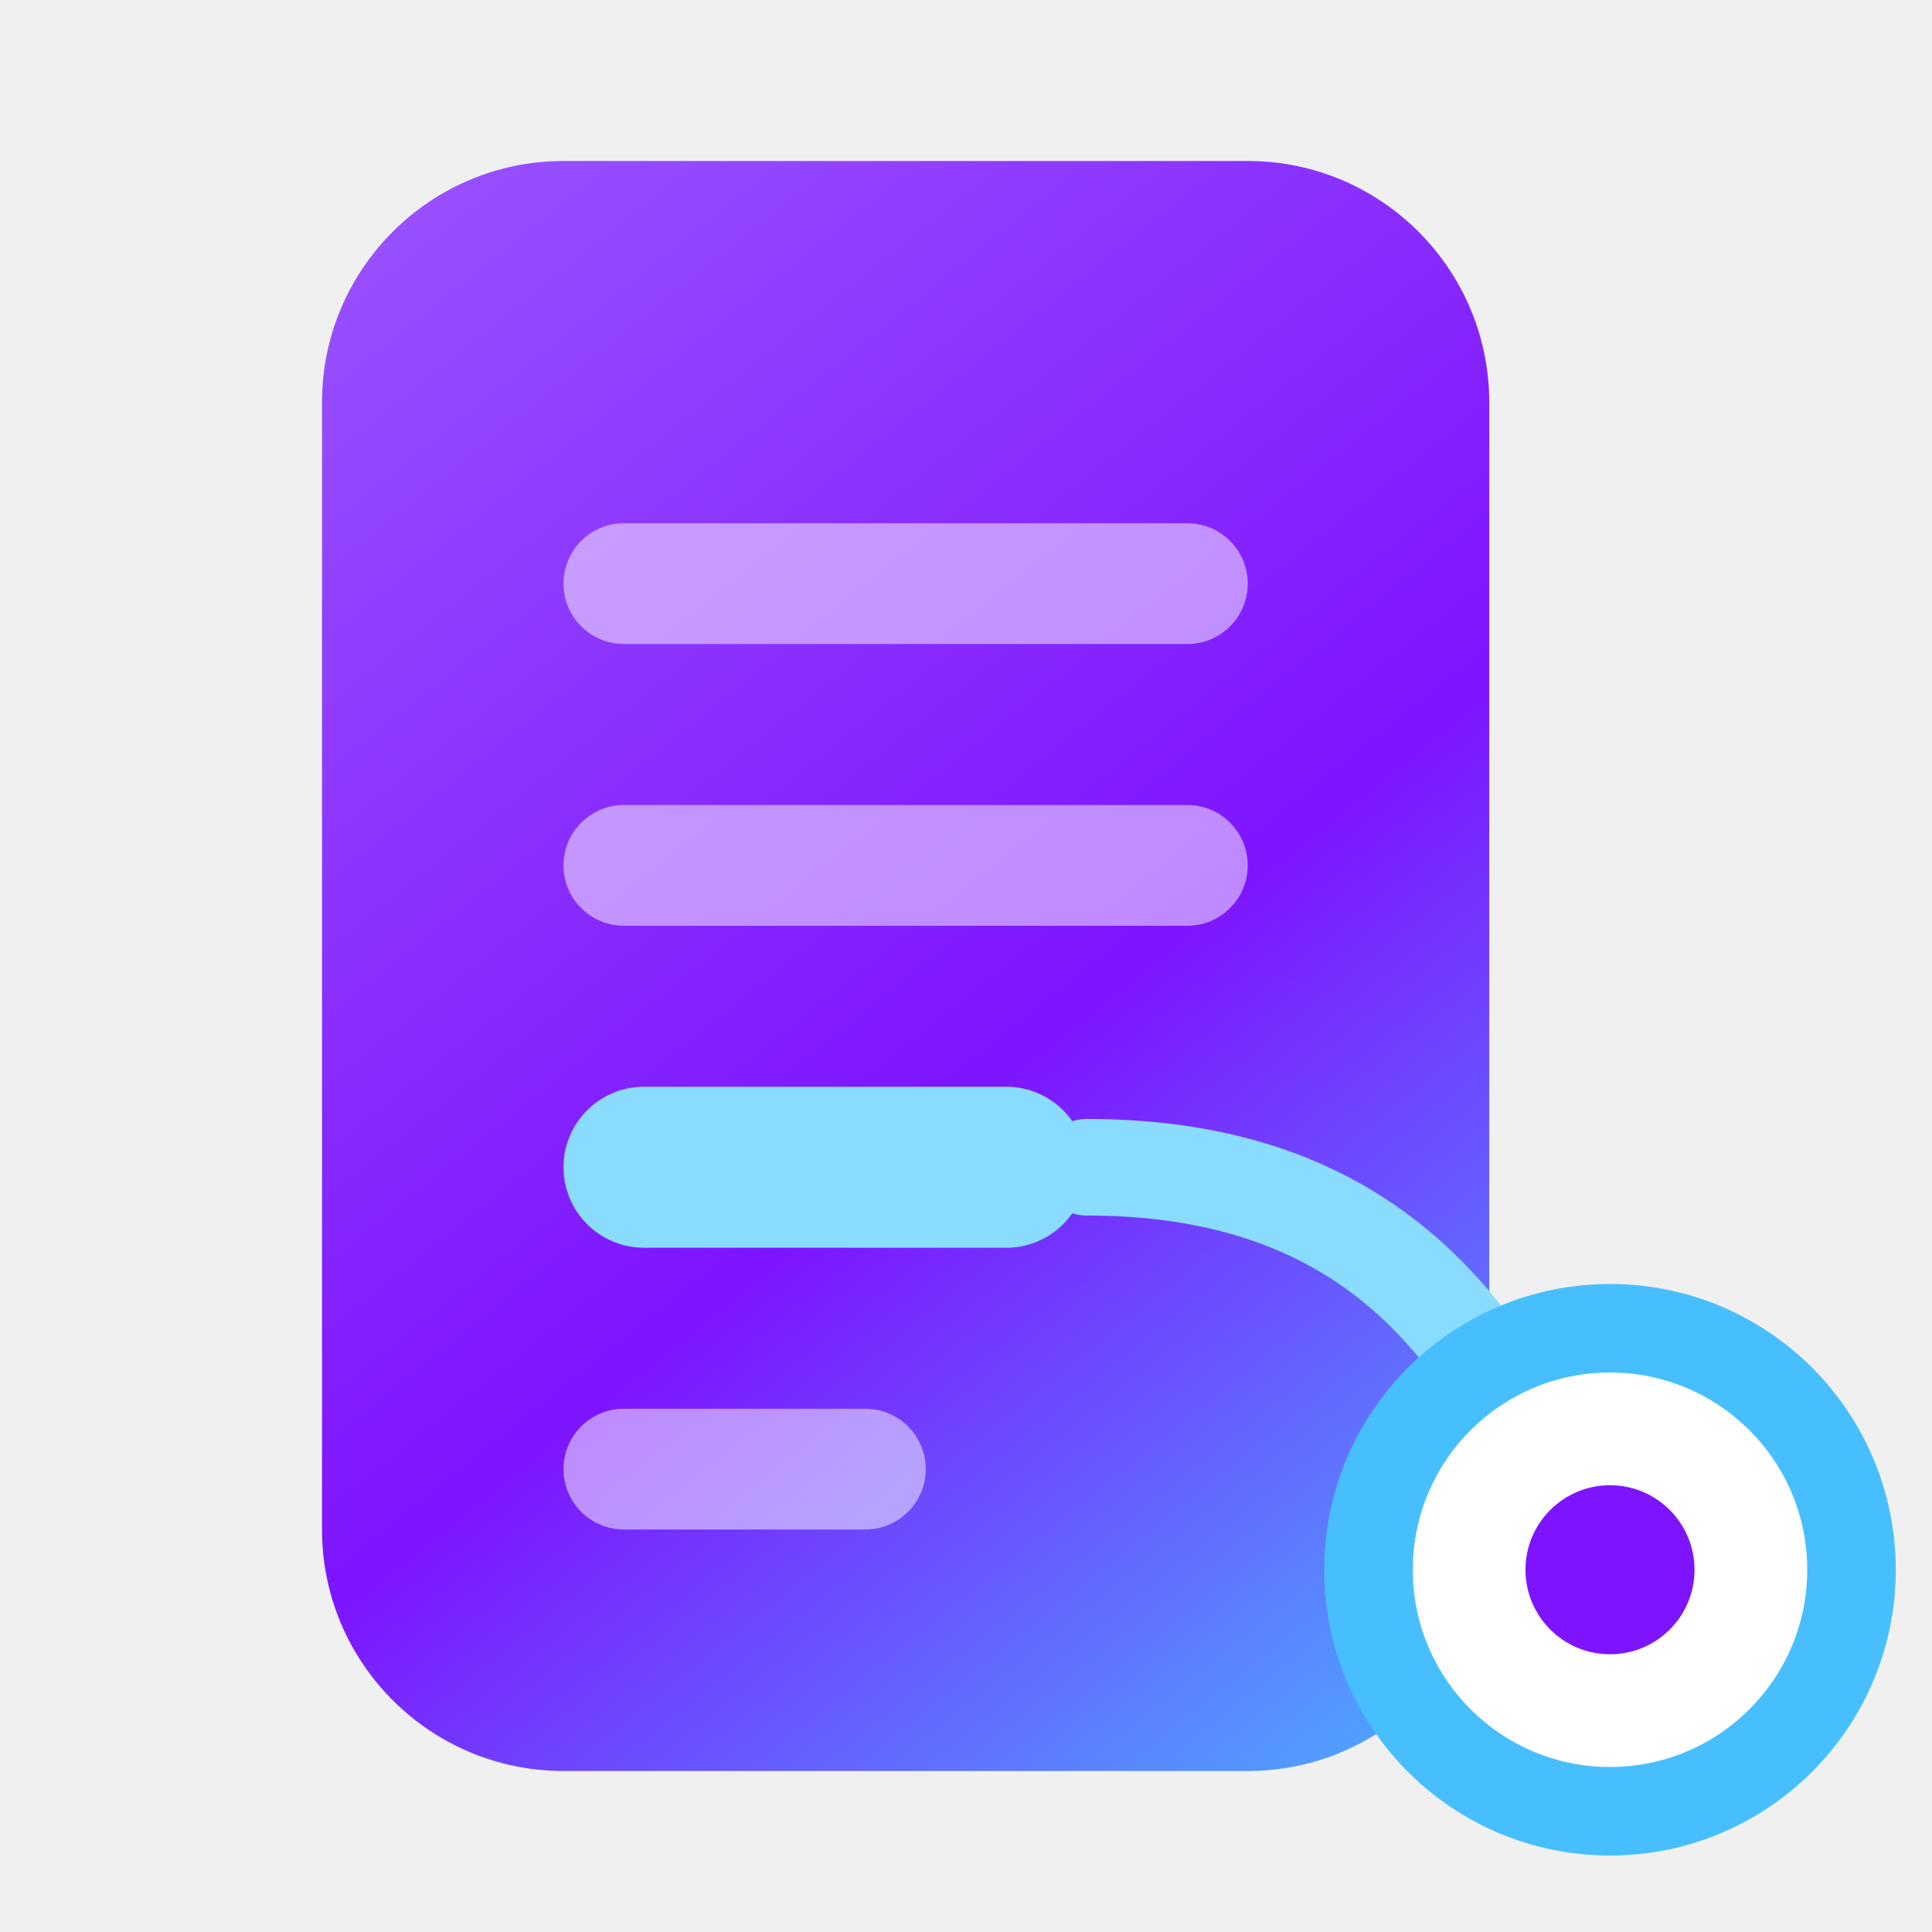
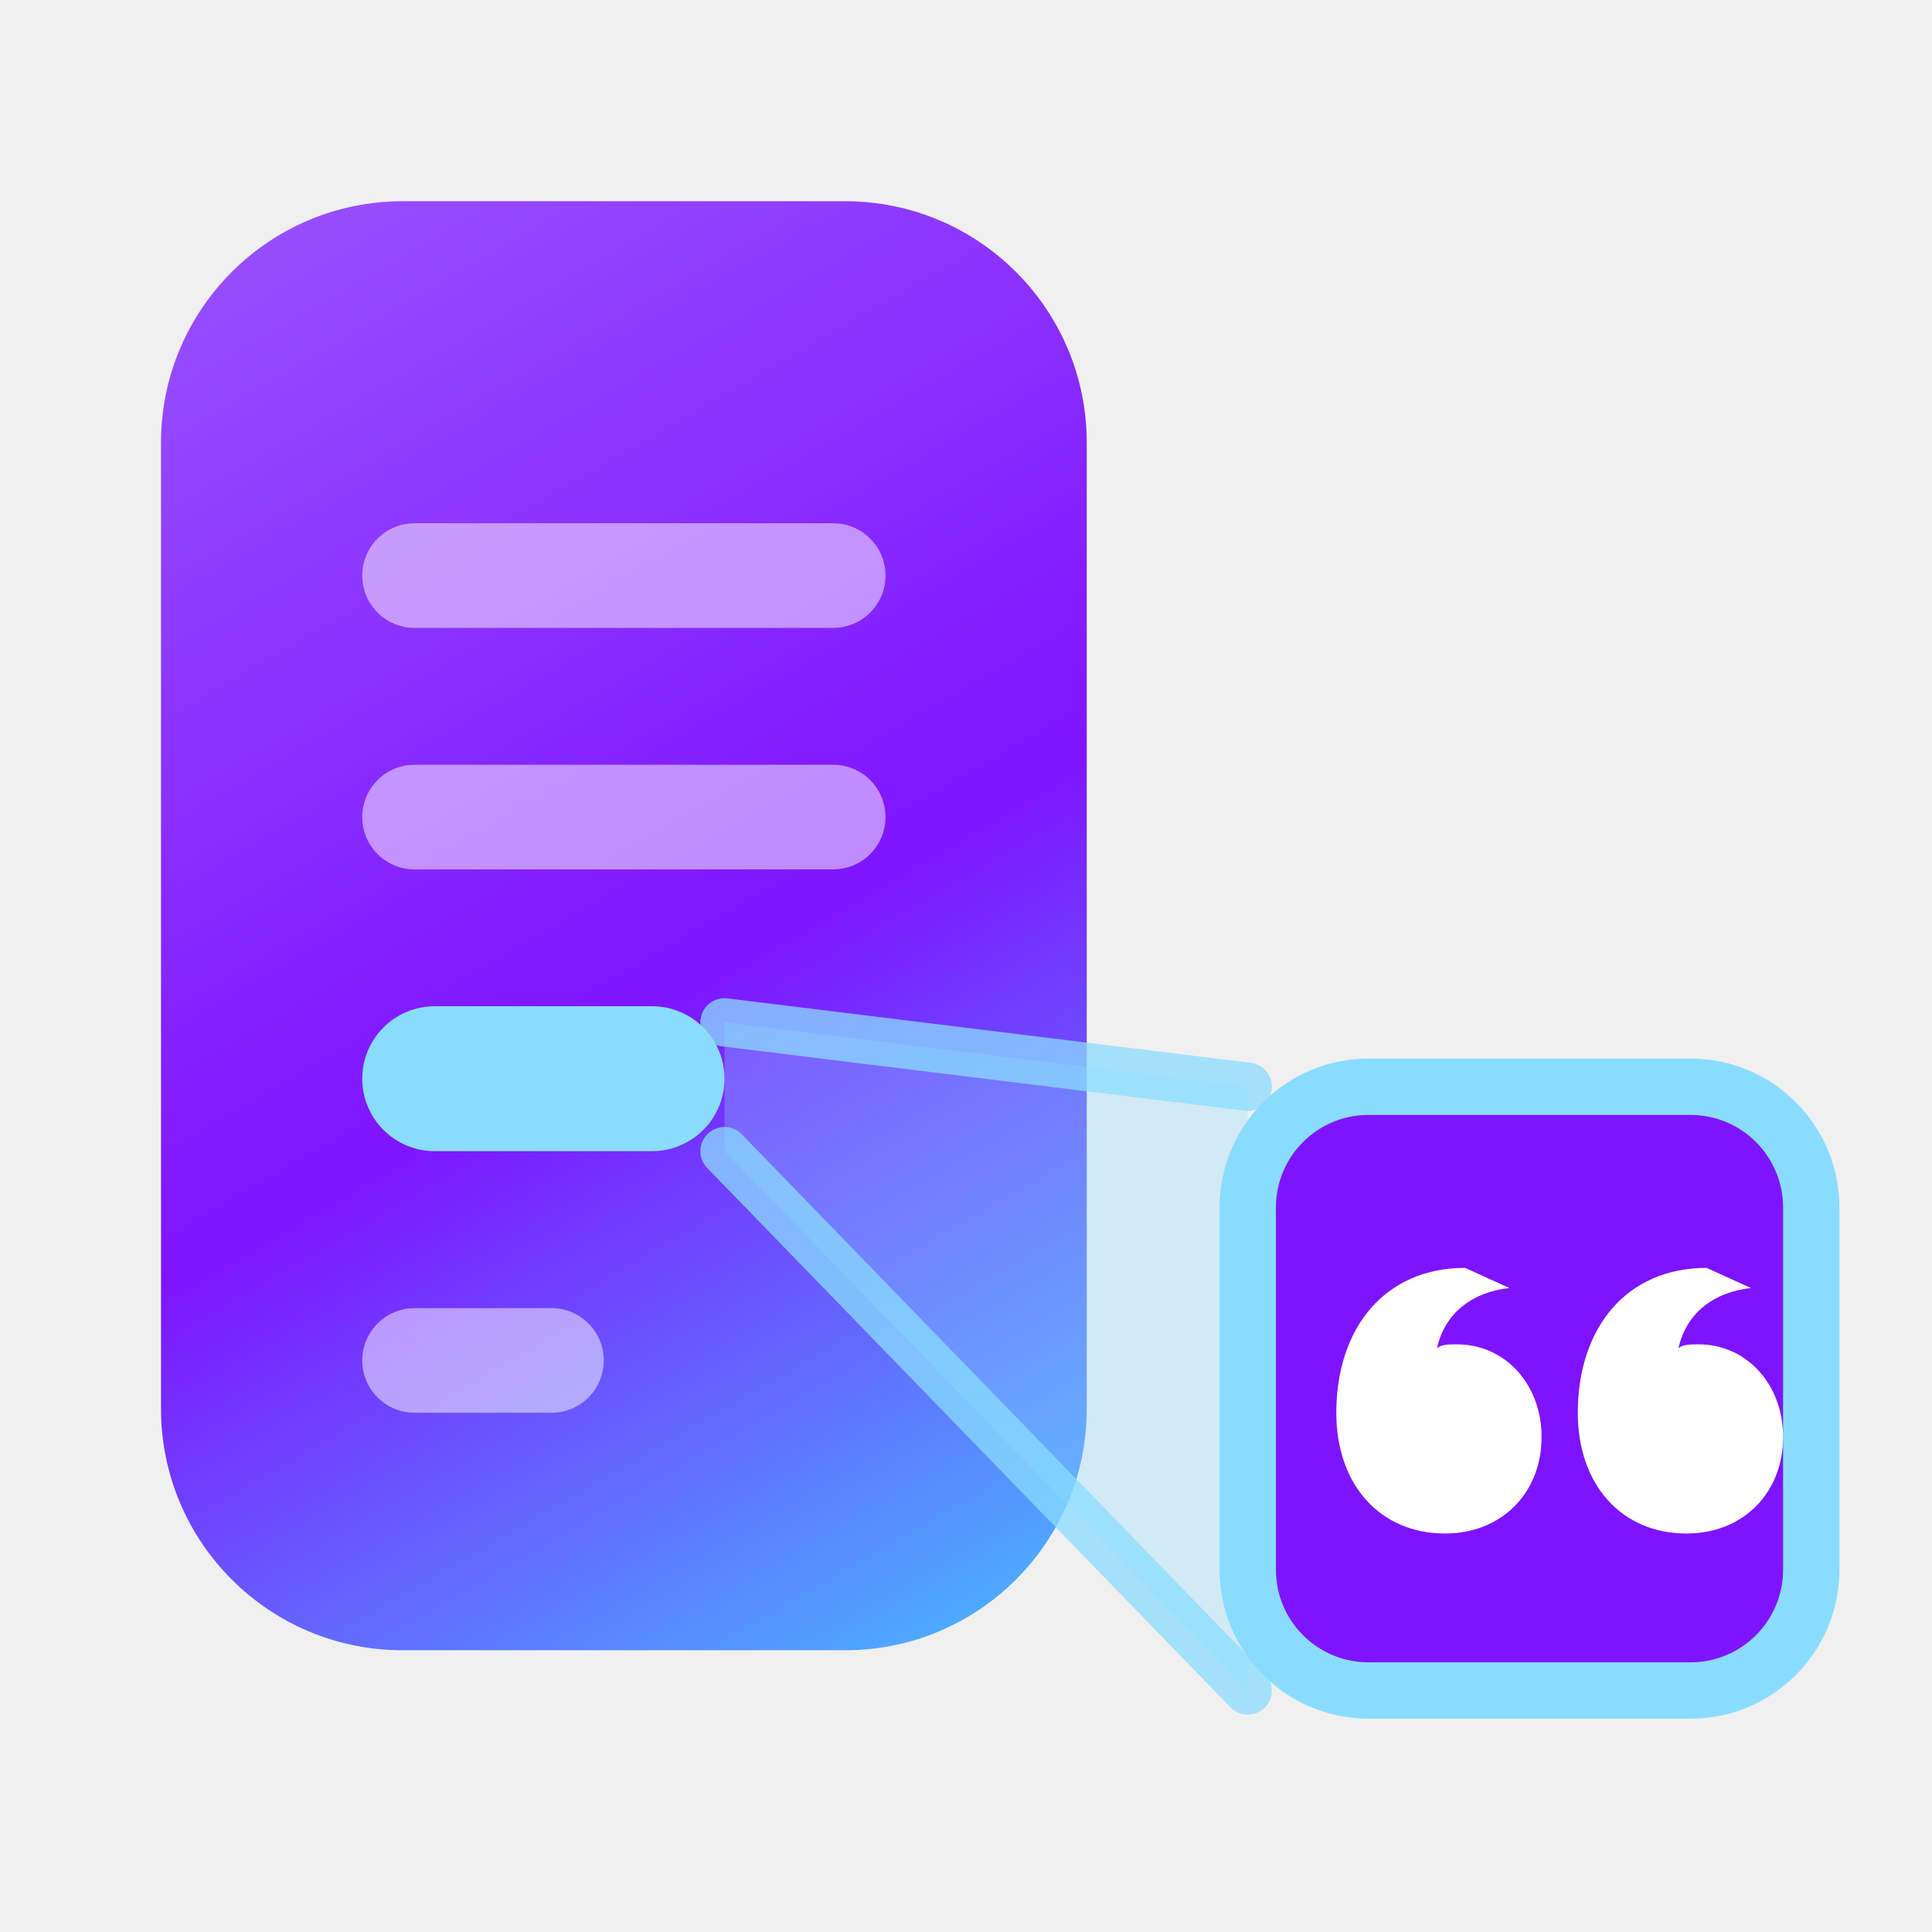
<svg xmlns="http://www.w3.org/2000/svg" viewBox="0 0 48 48" fill="none">
  <defs>
-     <linearGradient id="pg" x1="8" y1="4" x2="40" y2="44" gradientUnits="userSpaceOnUse">
+     <linearGradient id="pg" x1="4" y1="4" x2="26" y2="42" gradientUnits="userSpaceOnUse">
      <stop stop-color="#9a55ff" />
      <stop offset=".55" stop-color="#7e14ff" />
      <stop offset="1" stop-color="#47bfff" />
    </linearGradient>
  </defs>
-   <rect x="8" y="4" width="29" height="40" rx="6" fill="url(#pg)" />
-   <rect x="14" y="13" width="17" height="3" rx="1.5" fill="#fff" opacity=".5" />
-   <rect x="14" y="20" width="17" height="3" rx="1.5" fill="#fff" opacity=".5" />
-   <rect x="14" y="27" width="13" height="4" rx="2" fill="#8adcff" />
-   <rect x="14" y="35" width="9" height="3" rx="1.5" fill="#fff" opacity=".5" />
-   <path d="M27 29 C 34 29, 37 33, 39 38" stroke="#8adcff" stroke-width="2.4" stroke-linecap="round" />
-   <circle cx="40" cy="39" r="6" fill="#fff" />
-   <circle cx="40" cy="39" r="6" fill="none" stroke="#47bfff" stroke-width="2.2" />
-   <circle cx="40" cy="39" r="2.1" fill="#7e14ff" />
+   <rect x="4" y="5" width="23" height="36" rx="6" fill="url(#pg)" />
+   <rect x="9" y="13" width="13" height="2.6" rx="1.3" fill="#fff" opacity=".5" />
+   <rect x="9" y="19" width="13" height="2.6" rx="1.3" fill="#fff" opacity=".5" />
+   <rect x="9" y="25" width="9" height="3.6" rx="1.8" fill="#8adcff" />
+   <rect x="9" y="32.5" width="6" height="2.6" rx="1.3" fill="#fff" opacity=".5" />
+   <path d="M18 25.4 L 31 27 L 31 42 L 18 28.6 Z" fill="#8adcff" opacity=".3" />
+   <path d="M18 25.4 L 31 27 M18 28.6 L 31 42" stroke="#8adcff" stroke-width="1.2" stroke-linecap="round" opacity=".75" />
+   <rect x="31" y="27" width="14" height="15" rx="3" fill="#7e14ff" stroke="#8adcff" stroke-width="1.4" />
+   <path d="M36.4 31.5 c-2 0 -3.2 1.5 -3.2 3.6 0 1.8 1.1 3 2.7 3 1.4 0 2.4 -1 2.4 -2.4 0 -1.3 -.9 -2.3 -2.1 -2.3 -.2 0 -.4 0 -.5 .1 .2 -.9 .9 -1.4 1.8 -1.5 z" fill="#fff" />
+   <path d="M42.4 31.5 c-2 0 -3.2 1.5 -3.2 3.6 0 1.8 1.1 3 2.7 3 1.4 0 2.4 -1 2.4 -2.4 0 -1.3 -.9 -2.3 -2.1 -2.3 -.2 0 -.4 0 -.5 .1 .2 -.9 .9 -1.4 1.8 -1.5 z" fill="#fff" />
</svg>
